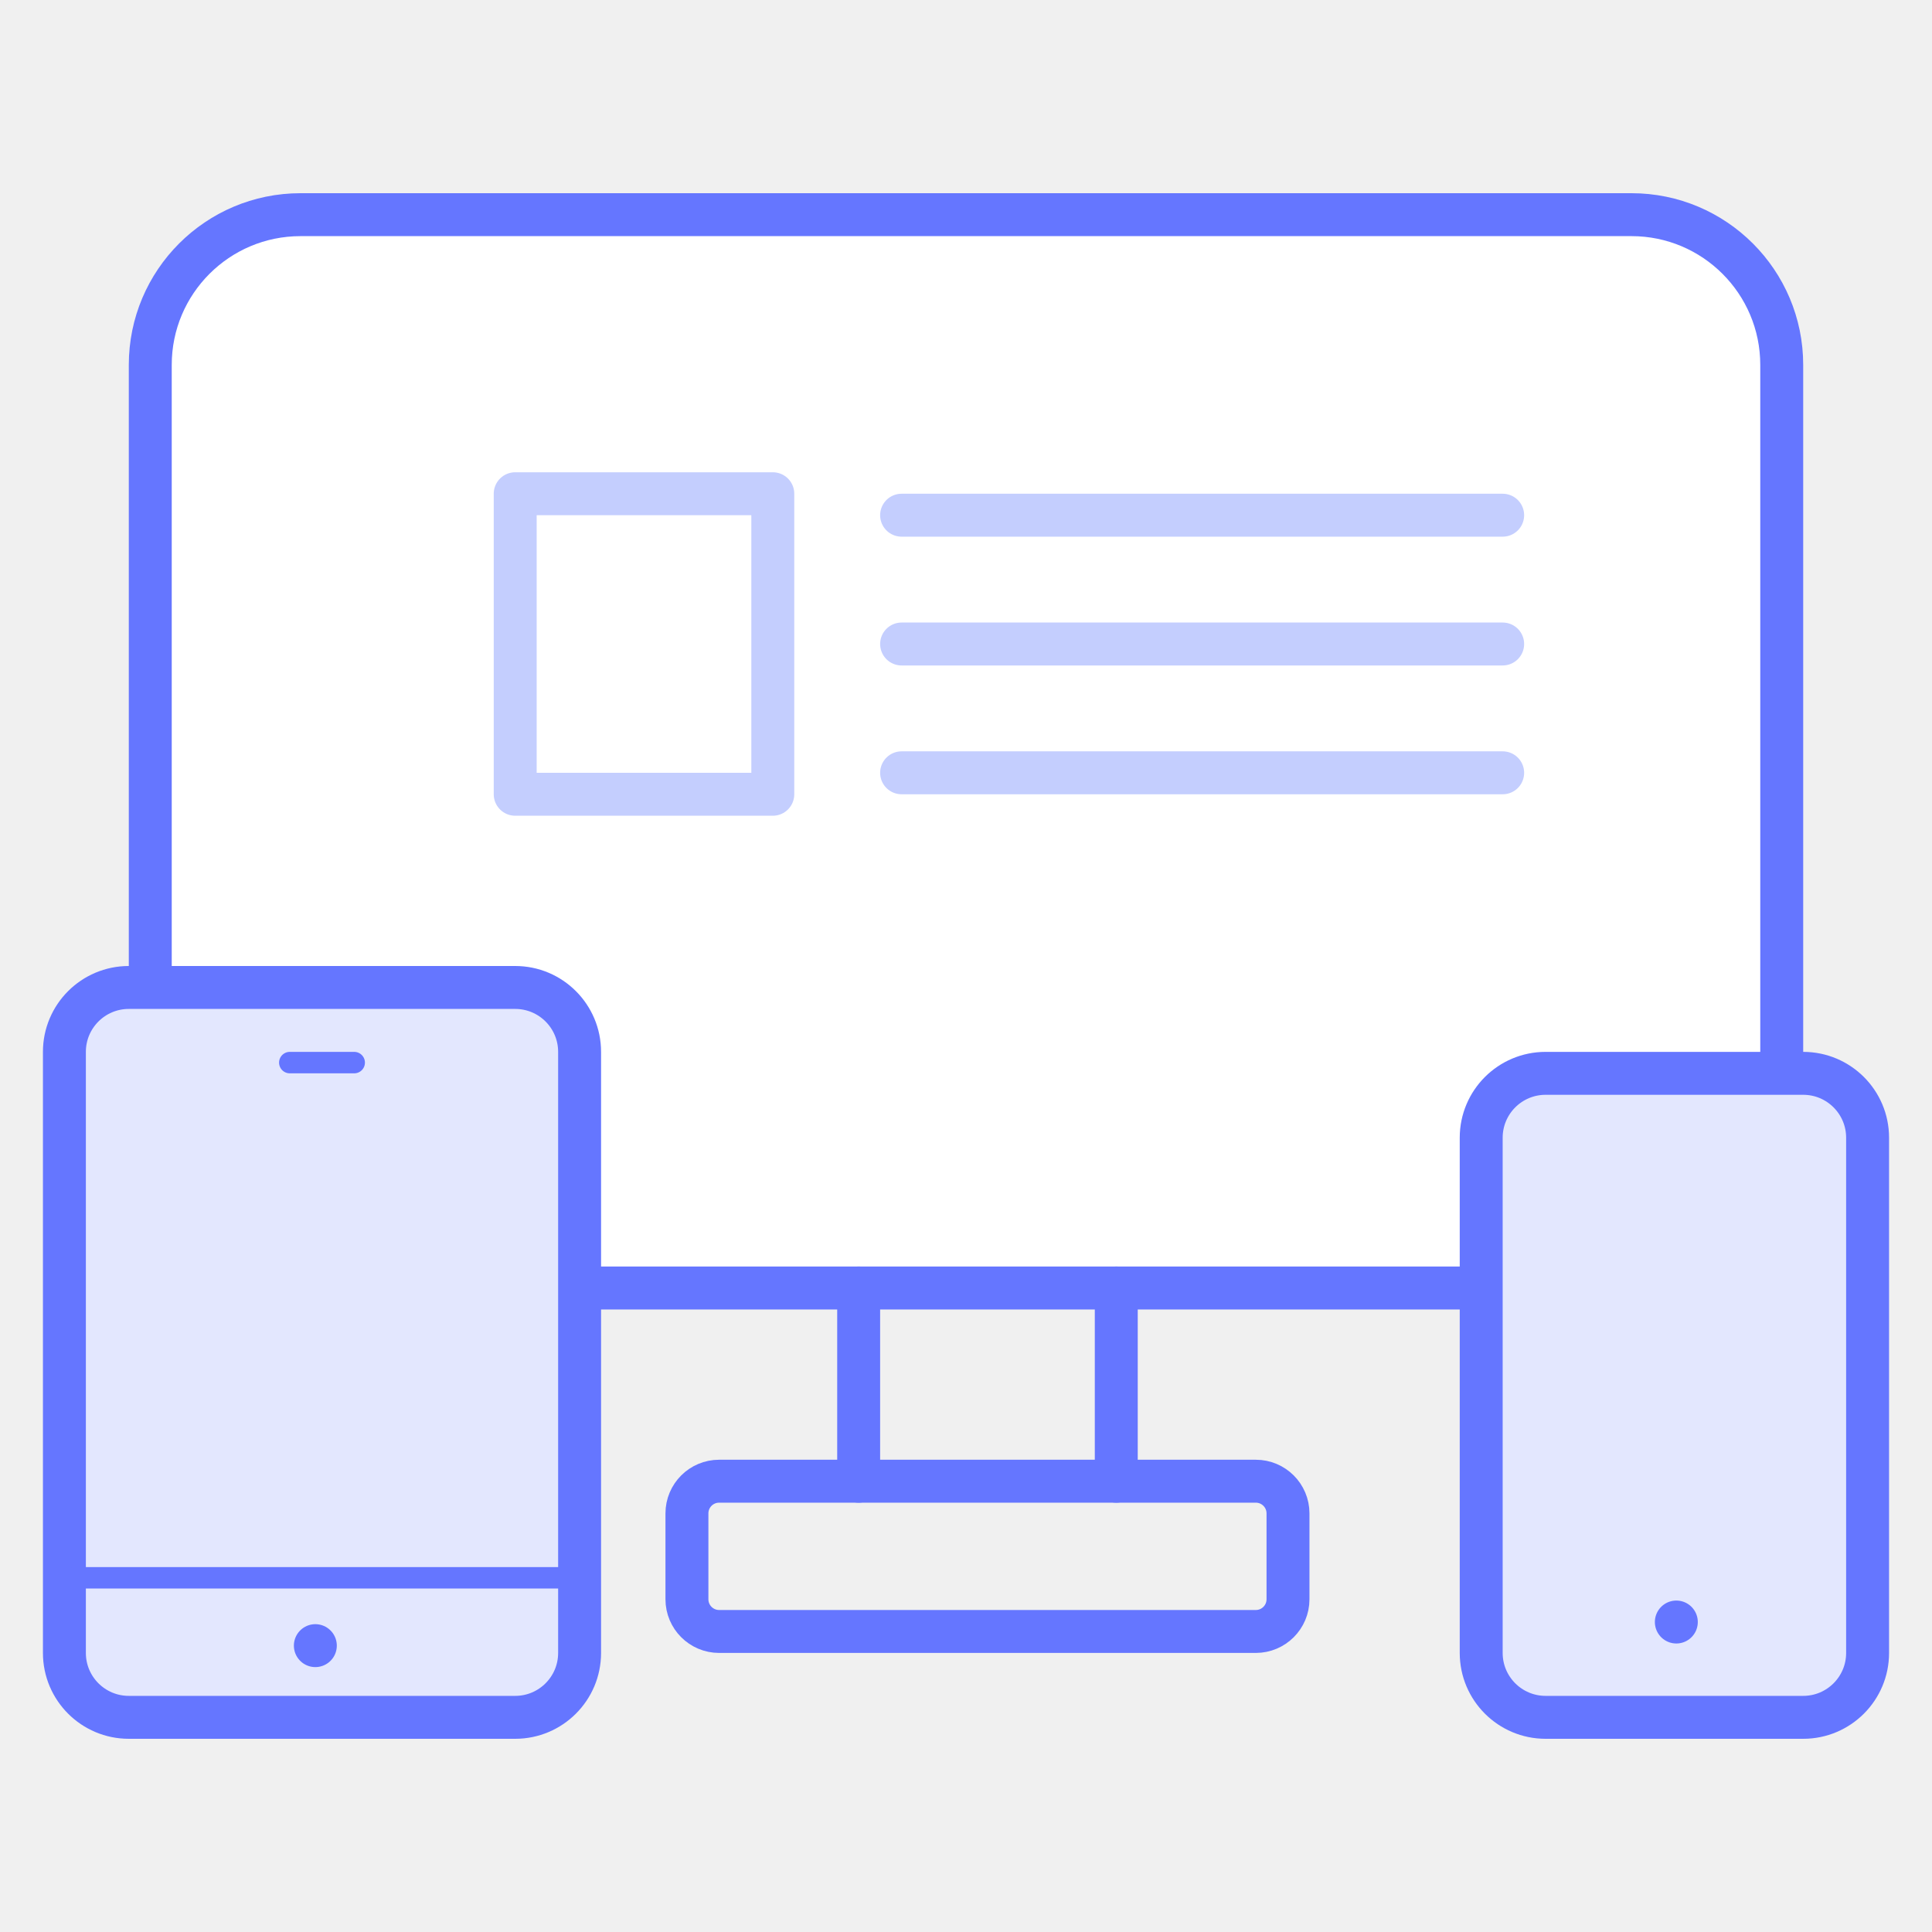
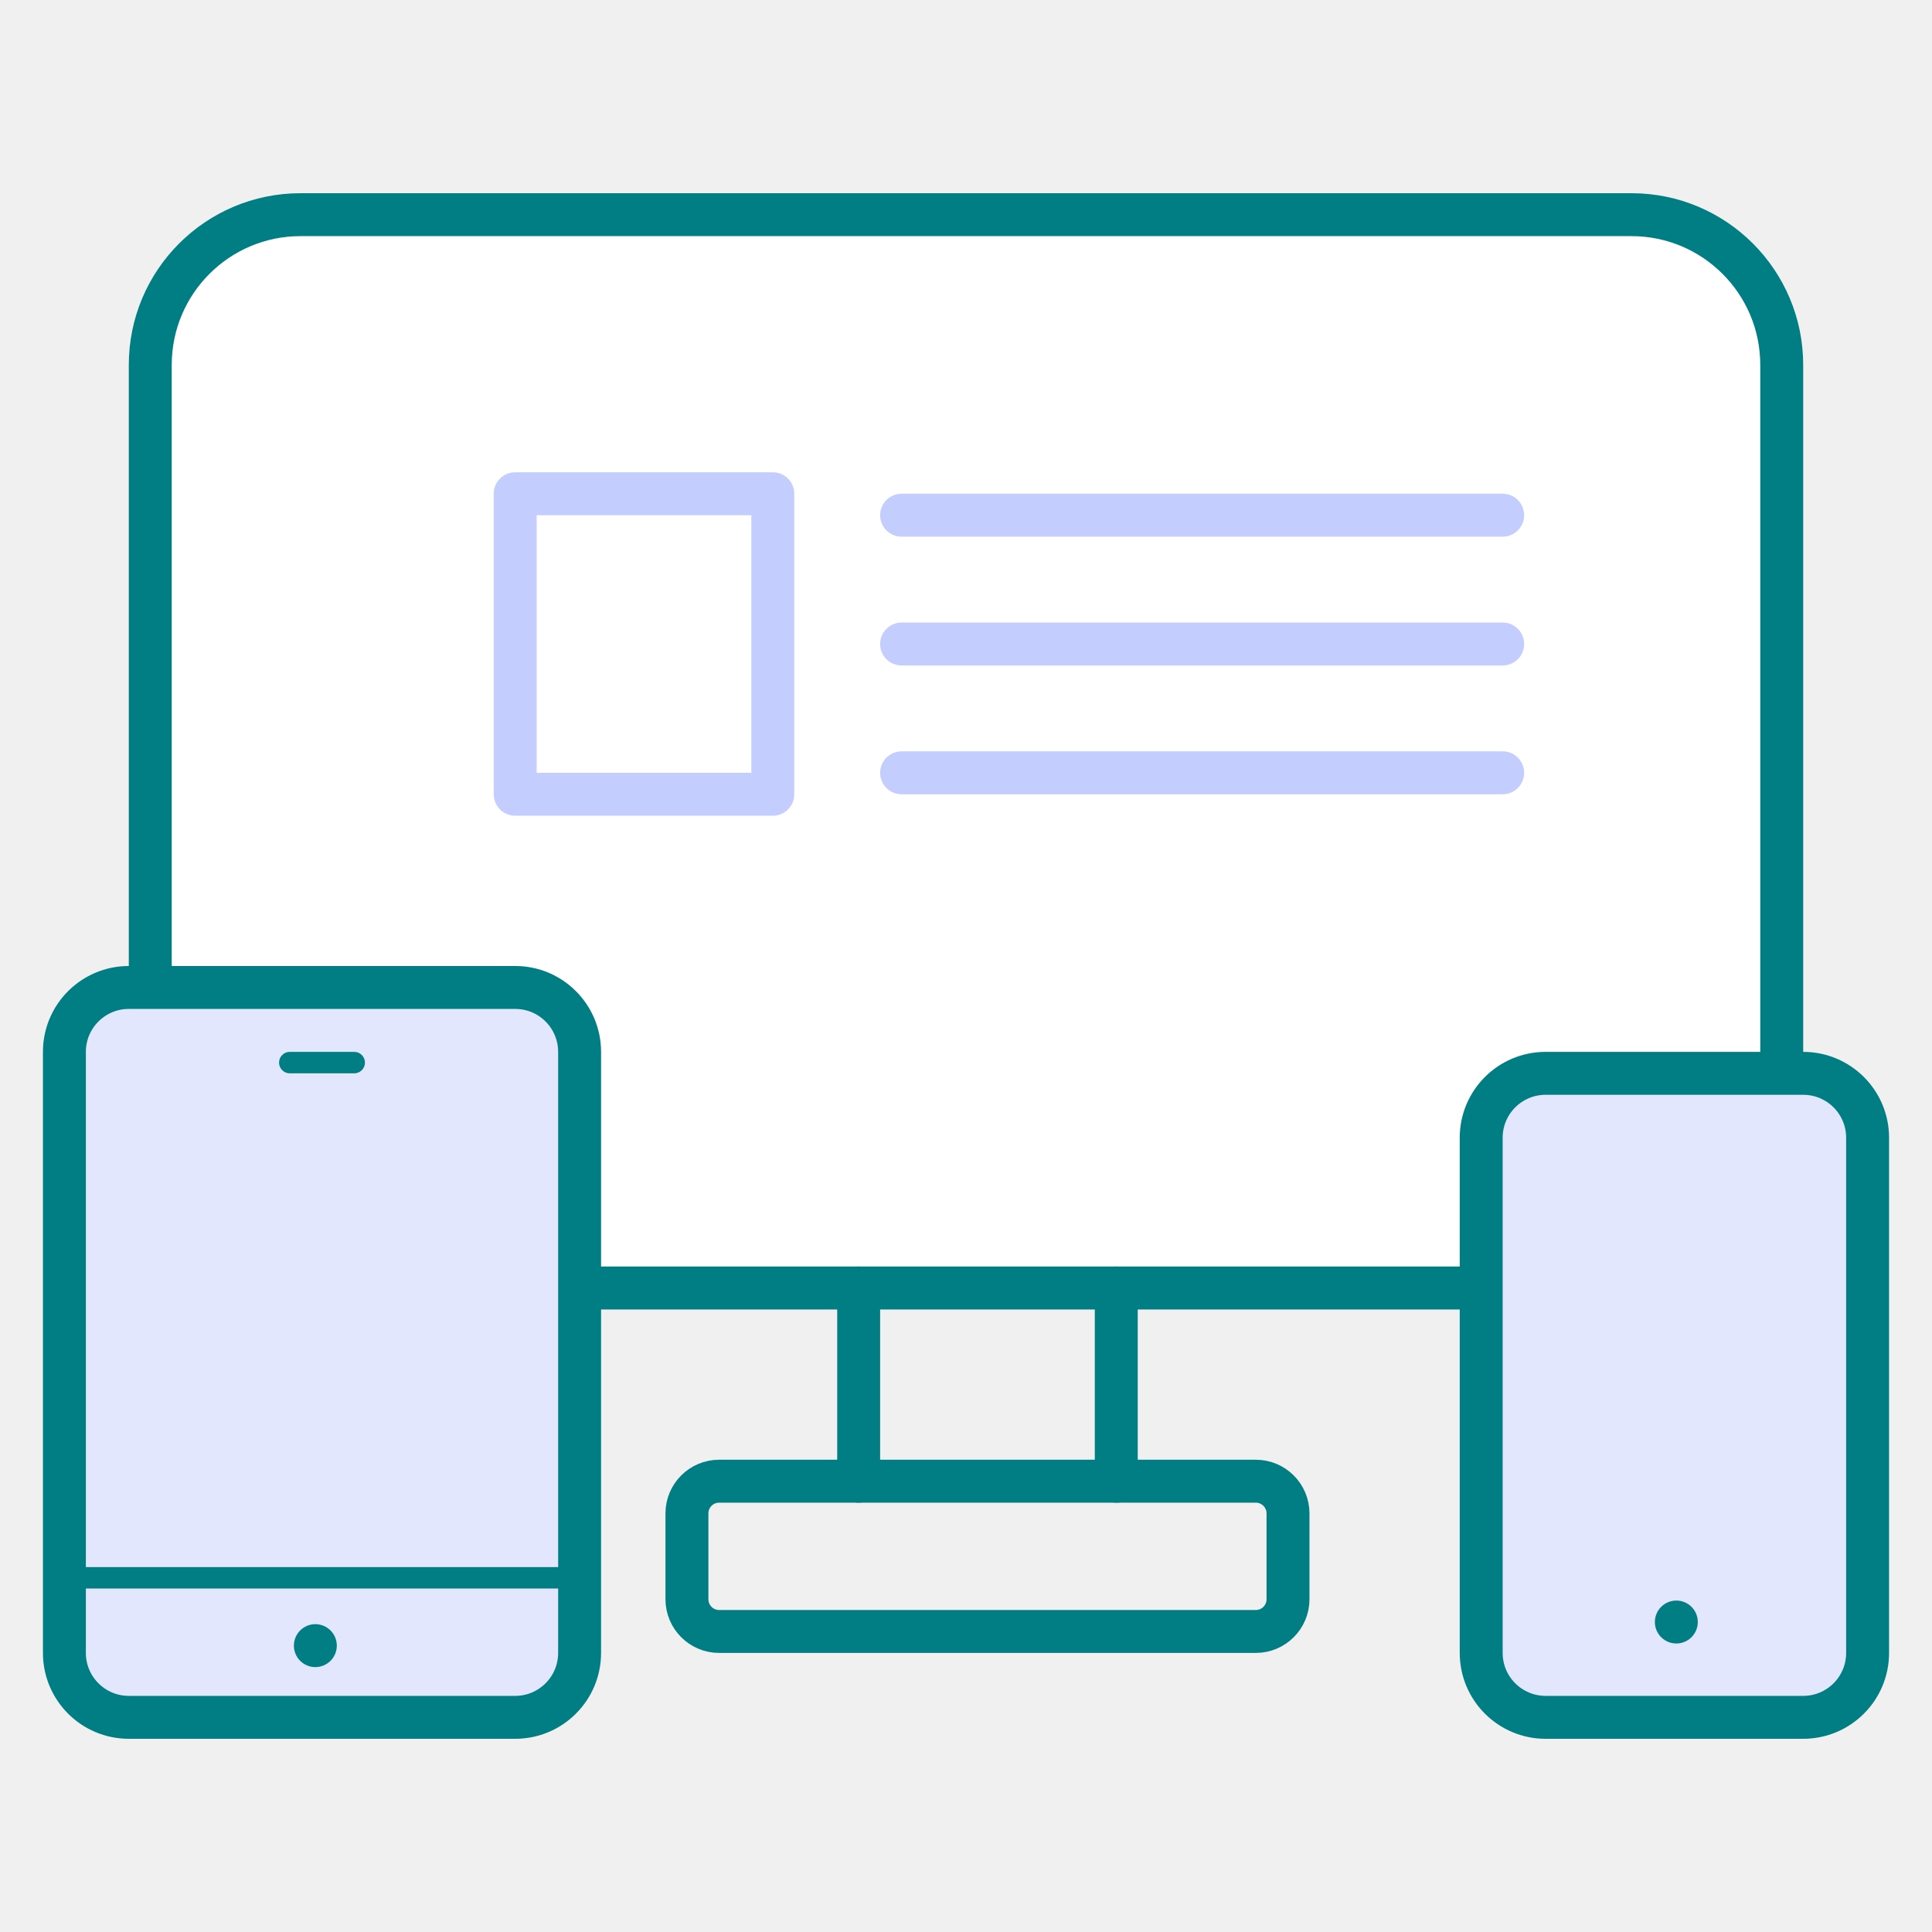
<svg xmlns="http://www.w3.org/2000/svg" viewBox="0 0 90 90">
-   <rect x="7" y="10" width="76" height="50" rx="7" ry="7" fill="#fff" stroke="#6576ff" stroke-linecap="round" stroke-linejoin="round" stroke-width="2" />
-   <rect x="32" y="69" width="28" height="7" rx="1.5" ry="1.5" fill="none" stroke="#6576ff" stroke-linecap="round" stroke-linejoin="round" stroke-width="2" />
-   <line x1="40" y1="60" x2="40" y2="69" fill="none" stroke="#6576ff" stroke-linecap="round" stroke-linejoin="round" stroke-width="2" />
-   <line x1="52" y1="60" x2="52" y2="69" fill="none" stroke="#6576ff" stroke-linecap="round" stroke-linejoin="round" stroke-width="2" />
+   <rect x="7" y="10" width="76" height="50" rx="7" ry="7" fill="#fff" stroke="#017e84" stroke-linecap="round" stroke-linejoin="round" stroke-width="2" />
+   <rect x="32" y="69" width="28" height="7" rx="1.5" ry="1.5" fill="none" stroke="#017e84" stroke-linecap="round" stroke-linejoin="round" stroke-width="2" />
+   <line x1="40" y1="60" x2="40" y2="69" fill="none" stroke="#017e84" stroke-linecap="round" stroke-linejoin="round" stroke-width="2" />
+   <line x1="52" y1="60" x2="52" y2="69" fill="none" stroke="#017e84" stroke-linecap="round" stroke-linejoin="round" stroke-width="2" />
  <line x1="42" y1="24" x2="70" y2="24" fill="#c4cefe" stroke="#c4cefe" stroke-linecap="round" stroke-linejoin="round" stroke-width="2" />
  <line x1="42" y1="30" x2="70" y2="30" fill="#c4cefe" stroke="#c4cefe" stroke-linecap="round" stroke-linejoin="round" stroke-width="2" />
  <line x1="42" y1="36" x2="70" y2="36" fill="#c4cefe" stroke="#c4cefe" stroke-linecap="round" stroke-linejoin="round" stroke-width="2" />
  <rect x="24" y="23" width="12" height="14" fill="none" stroke="#c4cefe" stroke-linecap="round" stroke-linejoin="round" stroke-width="2" />
-   <rect x="69" y="50" width="18" height="30" rx="3" ry="3" fill="#e3e7fe" stroke="#6576ff" stroke-linecap="round" stroke-linejoin="round" stroke-width="2" />
-   <line x1="78.09" y1="75.56" x2="78.09" y2="75.56" fill="none" stroke="#6576ff" stroke-linecap="round" stroke-linejoin="round" stroke-width="2" />
-   <rect x="3" y="46" width="24" height="34" rx="3" ry="3" fill="#e3e7fe" stroke="#6576ff" stroke-linecap="round" stroke-linejoin="round" stroke-width="2" />
-   <line x1="14.69" y1="76.66" x2="14.69" y2="76.66" fill="none" stroke="#6576ff" stroke-linecap="round" stroke-linejoin="round" stroke-width="2" />
-   <line x1="13.5" y1="49.5" x2="16.5" y2="49.5" fill="none" stroke="#6576ff" stroke-linecap="round" stroke-linejoin="round" />
-   <line x1="3.5" y1="73.5" x2="26.5" y2="73.5" fill="none" stroke="#6576ff" stroke-linecap="round" stroke-linejoin="round" />
+   <rect x="69" y="50" width="18" height="30" rx="3" ry="3" fill="#e3e7fe" stroke="#017e84" stroke-linecap="round" stroke-linejoin="round" stroke-width="2" />
+   <line x1="78.09" y1="75.56" x2="78.09" y2="75.56" fill="none" stroke="#017e84" stroke-linecap="round" stroke-linejoin="round" stroke-width="2" />
+   <rect x="3" y="46" width="24" height="34" rx="3" ry="3" fill="#e3e7fe" stroke="#017e84" stroke-linecap="round" stroke-linejoin="round" stroke-width="2" />
+   <line x1="14.69" y1="76.66" x2="14.69" y2="76.66" fill="none" stroke="#017e84" stroke-linecap="round" stroke-linejoin="round" stroke-width="2" />
+   <line x1="13.5" y1="49.5" x2="16.5" y2="49.5" fill="none" stroke="#017e84" stroke-linecap="round" stroke-linejoin="round" />
+   <line x1="3.5" y1="73.5" x2="26.5" y2="73.5" fill="none" stroke="#017e84" stroke-linecap="round" stroke-linejoin="round" />
</svg>
